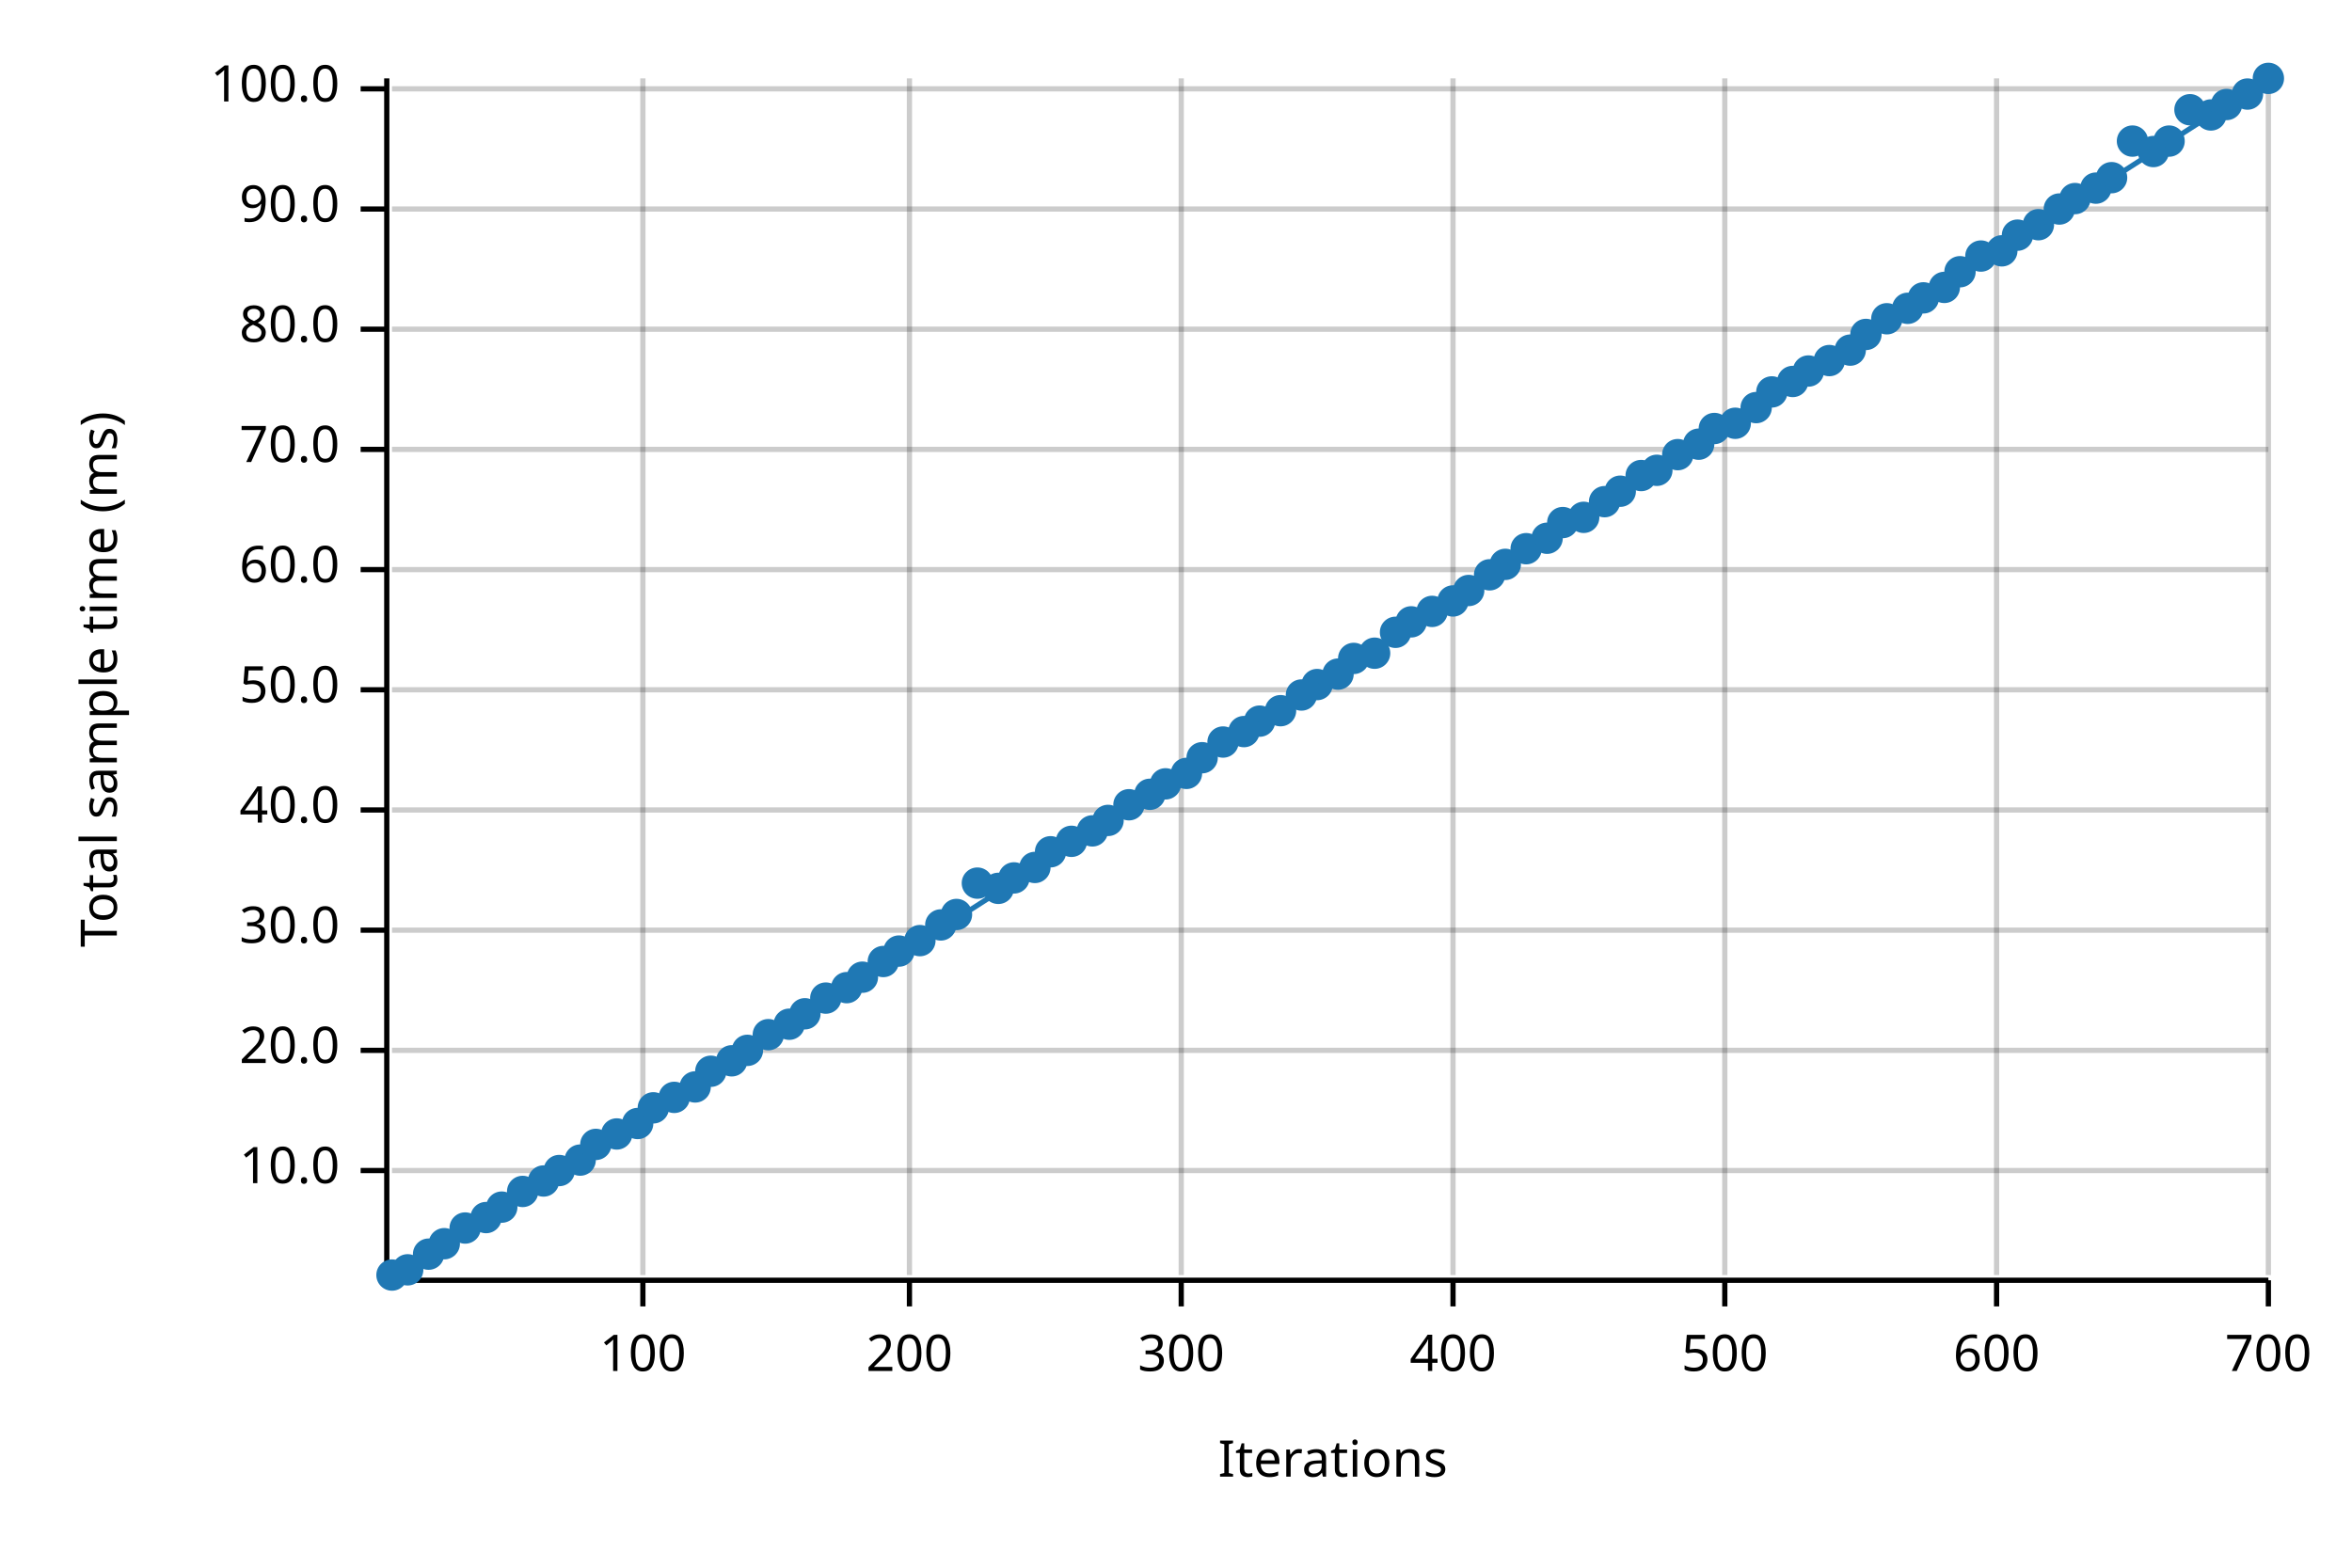
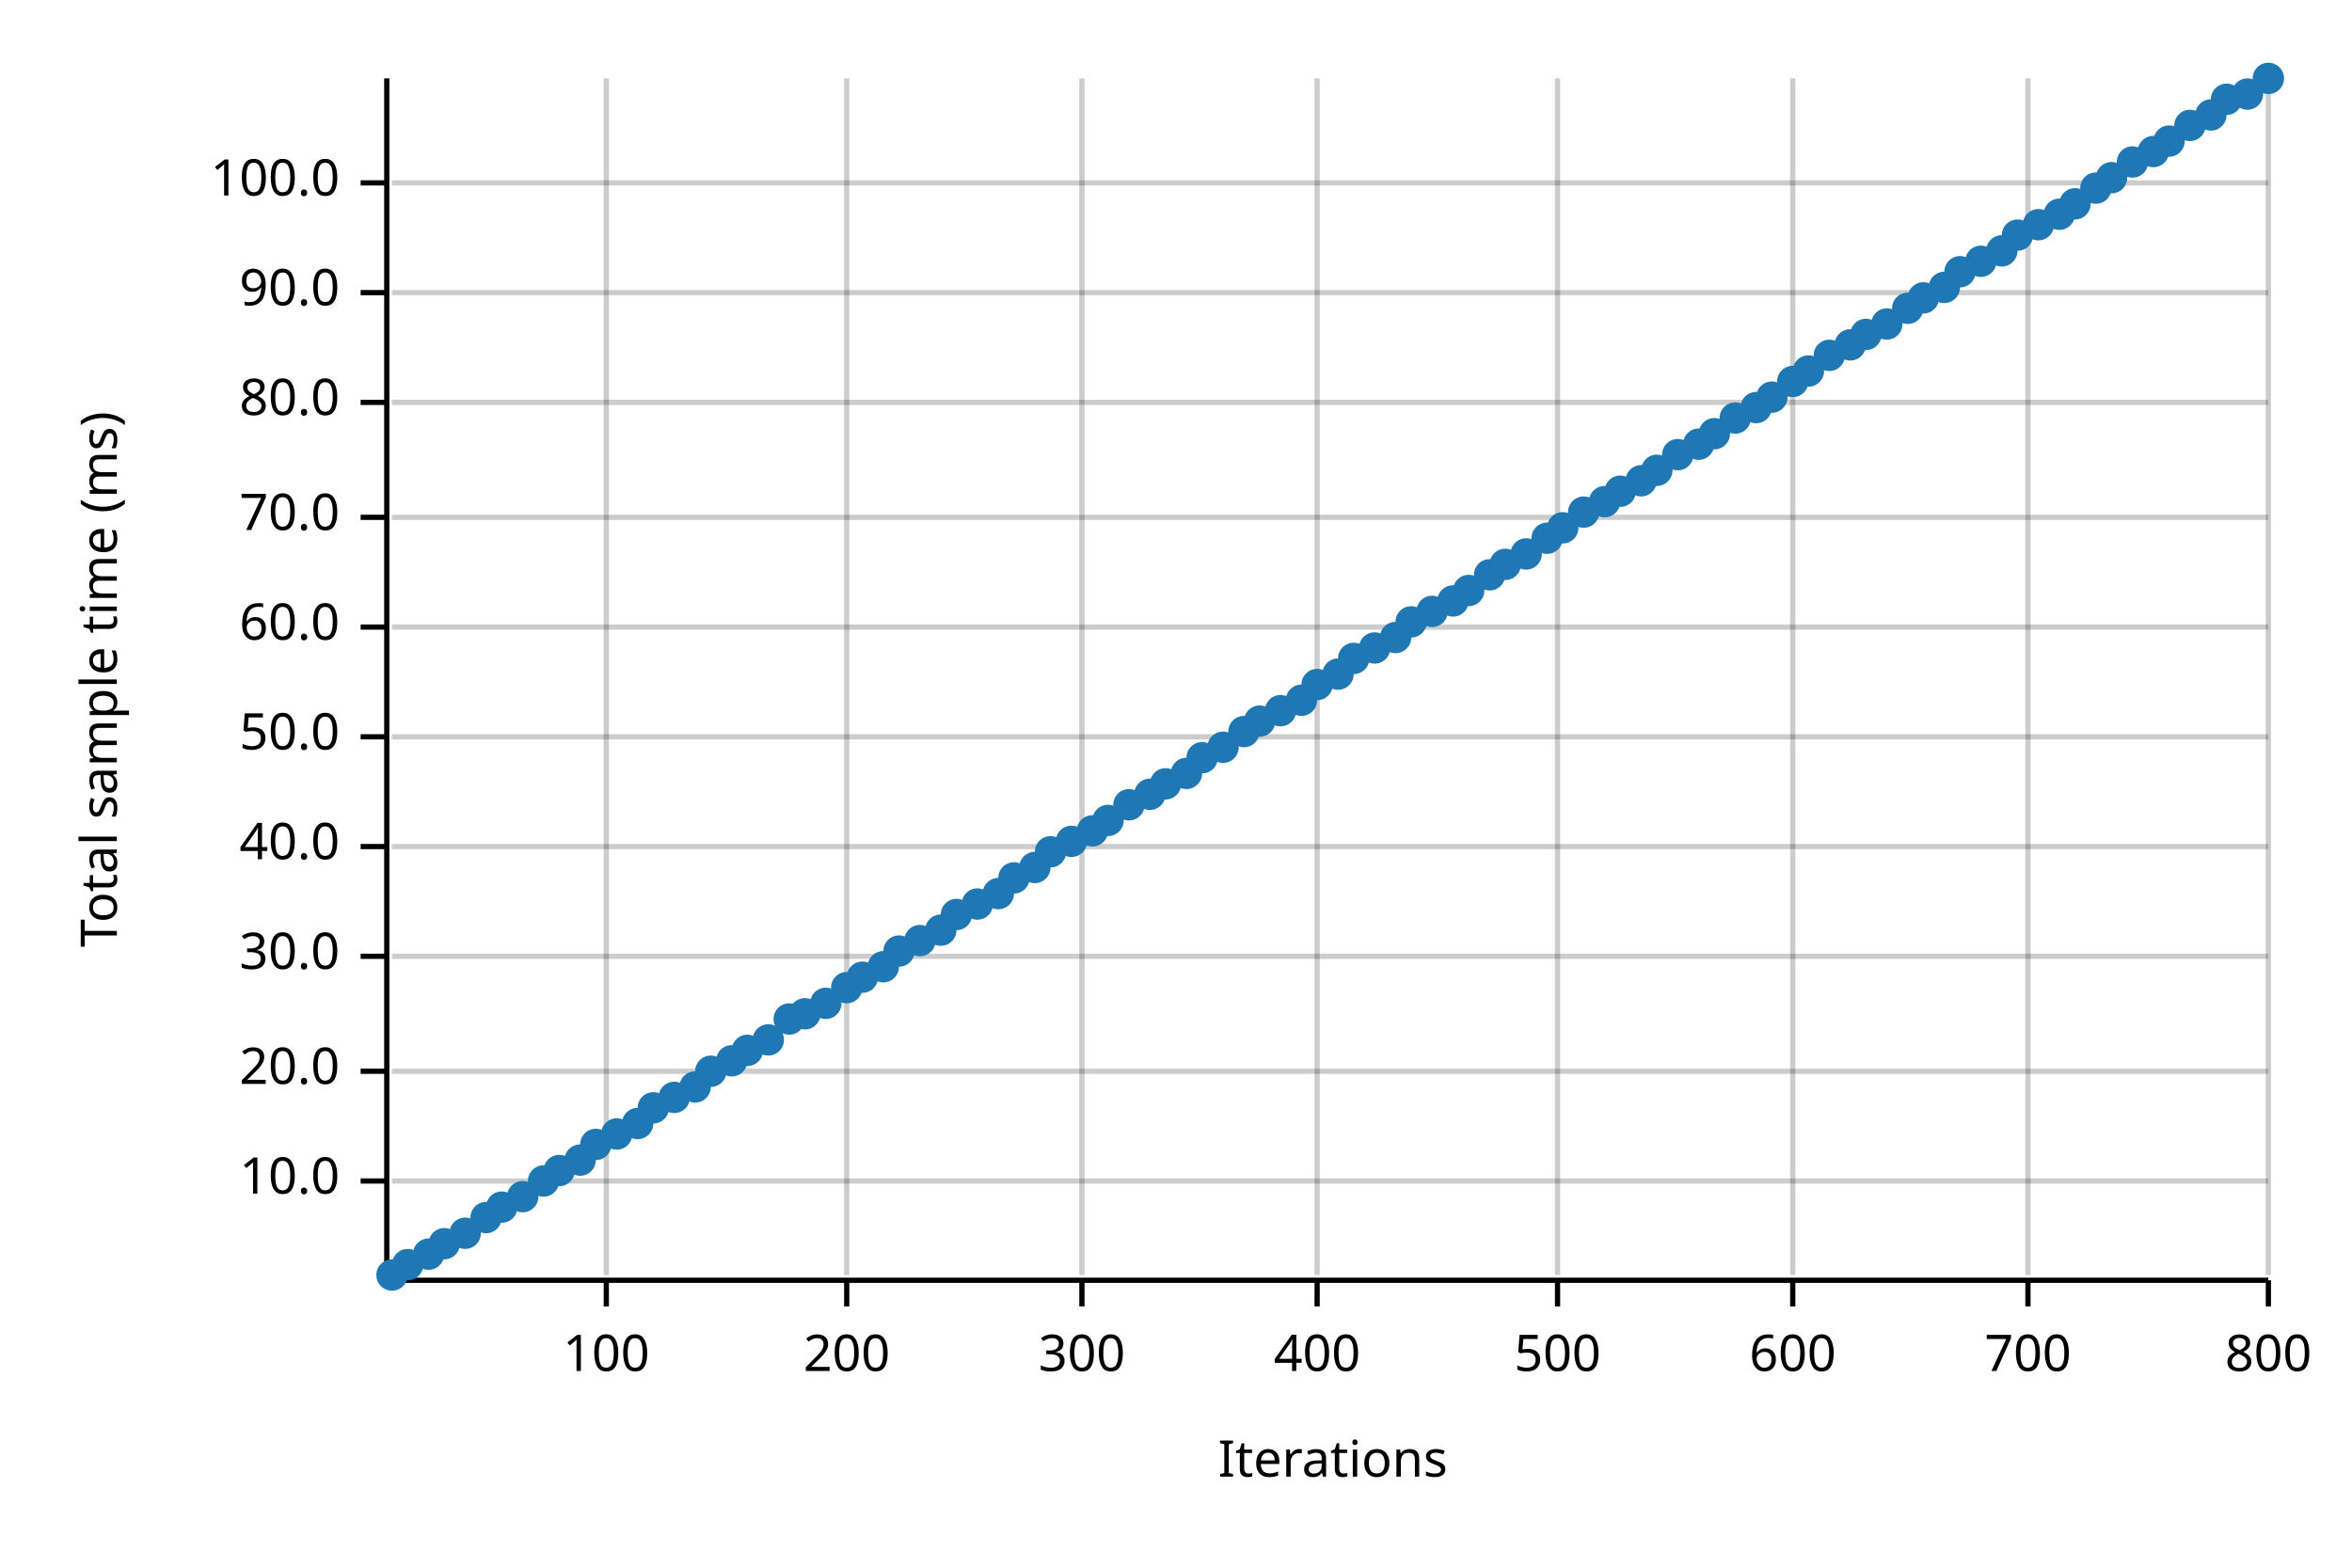
<svg xmlns="http://www.w3.org/2000/svg" width="450" height="300" viewBox="0 0 450 300">
  <text x="15" y="130" dy="0.76em" text-anchor="middle" font-family="sans-serif" font-size="9.677" opacity="1" fill="#000000" transform="rotate(270, 15, 130)">
Total sample time (ms)
</text>
  <text x="255" y="285" dy="-0.5ex" text-anchor="middle" font-family="sans-serif" font-size="9.677" opacity="1" fill="#000000">
Iterations
</text>
-   <line opacity="0.2" stroke="#000000" stroke-width="1" x1="123" y1="244" x2="123" y2="15" />
-   <line opacity="0.2" stroke="#000000" stroke-width="1" x1="174" y1="244" x2="174" y2="15" />
-   <line opacity="0.2" stroke="#000000" stroke-width="1" x1="226" y1="244" x2="226" y2="15" />
-   <line opacity="0.2" stroke="#000000" stroke-width="1" x1="278" y1="244" x2="278" y2="15" />
-   <line opacity="0.2" stroke="#000000" stroke-width="1" x1="330" y1="244" x2="330" y2="15" />
-   <line opacity="0.2" stroke="#000000" stroke-width="1" x1="382" y1="244" x2="382" y2="15" />
+   <line opacity="0.2" stroke="#000000" stroke-width="1" x1="116" y1="244" x2="116" y2="15" />
+   <line opacity="0.2" stroke="#000000" stroke-width="1" x1="162" y1="244" x2="162" y2="15" />
+   <line opacity="0.2" stroke="#000000" stroke-width="1" x1="207" y1="244" x2="207" y2="15" />
+   <line opacity="0.2" stroke="#000000" stroke-width="1" x1="252" y1="244" x2="252" y2="15" />
+   <line opacity="0.2" stroke="#000000" stroke-width="1" x1="298" y1="244" x2="298" y2="15" />
+   <line opacity="0.2" stroke="#000000" stroke-width="1" x1="343" y1="244" x2="343" y2="15" />
+   <line opacity="0.2" stroke="#000000" stroke-width="1" x1="388" y1="244" x2="388" y2="15" />
  <line opacity="0.2" stroke="#000000" stroke-width="1" x1="434" y1="244" x2="434" y2="15" />
-   <line opacity="0.2" stroke="#000000" stroke-width="1" x1="75" y1="224" x2="434" y2="224" />
-   <line opacity="0.2" stroke="#000000" stroke-width="1" x1="75" y1="201" x2="434" y2="201" />
-   <line opacity="0.2" stroke="#000000" stroke-width="1" x1="75" y1="178" x2="434" y2="178" />
-   <line opacity="0.2" stroke="#000000" stroke-width="1" x1="75" y1="155" x2="434" y2="155" />
-   <line opacity="0.2" stroke="#000000" stroke-width="1" x1="75" y1="132" x2="434" y2="132" />
-   <line opacity="0.2" stroke="#000000" stroke-width="1" x1="75" y1="109" x2="434" y2="109" />
-   <line opacity="0.2" stroke="#000000" stroke-width="1" x1="75" y1="86" x2="434" y2="86" />
-   <line opacity="0.2" stroke="#000000" stroke-width="1" x1="75" y1="63" x2="434" y2="63" />
-   <line opacity="0.2" stroke="#000000" stroke-width="1" x1="75" y1="40" x2="434" y2="40" />
-   <line opacity="0.2" stroke="#000000" stroke-width="1" x1="75" y1="17" x2="434" y2="17" />
+   <line opacity="0.2" stroke="#000000" stroke-width="1" x1="75" y1="226" x2="434" y2="226" />
+   <line opacity="0.2" stroke="#000000" stroke-width="1" x1="75" y1="205" x2="434" y2="205" />
+   <line opacity="0.2" stroke="#000000" stroke-width="1" x1="75" y1="183" x2="434" y2="183" />
+   <line opacity="0.2" stroke="#000000" stroke-width="1" x1="75" y1="162" x2="434" y2="162" />
+   <line opacity="0.2" stroke="#000000" stroke-width="1" x1="75" y1="141" x2="434" y2="141" />
+   <line opacity="0.2" stroke="#000000" stroke-width="1" x1="75" y1="120" x2="434" y2="120" />
+   <line opacity="0.2" stroke="#000000" stroke-width="1" x1="75" y1="99" x2="434" y2="99" />
+   <line opacity="0.2" stroke="#000000" stroke-width="1" x1="75" y1="77" x2="434" y2="77" />
+   <line opacity="0.2" stroke="#000000" stroke-width="1" x1="75" y1="56" x2="434" y2="56" />
+   <line opacity="0.2" stroke="#000000" stroke-width="1" x1="75" y1="35" x2="434" y2="35" />
  <polyline fill="none" opacity="1" stroke="#000000" stroke-width="1" points="74,15 74,244 " />
-   <text x="65" y="224" dy="0.5ex" text-anchor="end" font-family="sans-serif" font-size="9.677" opacity="1" fill="#000000">
+   <text x="65" y="226" dy="0.5ex" text-anchor="end" font-family="sans-serif" font-size="9.677" opacity="1" fill="#000000">
10.0
</text>
-   <polyline fill="none" opacity="1" stroke="#000000" stroke-width="1" points="69,224 74,224 " />
-   <text x="65" y="201" dy="0.5ex" text-anchor="end" font-family="sans-serif" font-size="9.677" opacity="1" fill="#000000">
+   <polyline fill="none" opacity="1" stroke="#000000" stroke-width="1" points="69,226 74,226 " />
+   <text x="65" y="205" dy="0.5ex" text-anchor="end" font-family="sans-serif" font-size="9.677" opacity="1" fill="#000000">
20.0
</text>
-   <polyline fill="none" opacity="1" stroke="#000000" stroke-width="1" points="69,201 74,201 " />
-   <text x="65" y="178" dy="0.5ex" text-anchor="end" font-family="sans-serif" font-size="9.677" opacity="1" fill="#000000">
+   <polyline fill="none" opacity="1" stroke="#000000" stroke-width="1" points="69,205 74,205 " />
+   <text x="65" y="183" dy="0.5ex" text-anchor="end" font-family="sans-serif" font-size="9.677" opacity="1" fill="#000000">
30.0
</text>
-   <polyline fill="none" opacity="1" stroke="#000000" stroke-width="1" points="69,178 74,178 " />
-   <text x="65" y="155" dy="0.5ex" text-anchor="end" font-family="sans-serif" font-size="9.677" opacity="1" fill="#000000">
+   <polyline fill="none" opacity="1" stroke="#000000" stroke-width="1" points="69,183 74,183 " />
+   <text x="65" y="162" dy="0.5ex" text-anchor="end" font-family="sans-serif" font-size="9.677" opacity="1" fill="#000000">
40.0
</text>
-   <polyline fill="none" opacity="1" stroke="#000000" stroke-width="1" points="69,155 74,155 " />
-   <text x="65" y="132" dy="0.5ex" text-anchor="end" font-family="sans-serif" font-size="9.677" opacity="1" fill="#000000">
+   <polyline fill="none" opacity="1" stroke="#000000" stroke-width="1" points="69,162 74,162 " />
+   <text x="65" y="141" dy="0.5ex" text-anchor="end" font-family="sans-serif" font-size="9.677" opacity="1" fill="#000000">
50.0
</text>
-   <polyline fill="none" opacity="1" stroke="#000000" stroke-width="1" points="69,132 74,132 " />
-   <text x="65" y="109" dy="0.5ex" text-anchor="end" font-family="sans-serif" font-size="9.677" opacity="1" fill="#000000">
+   <polyline fill="none" opacity="1" stroke="#000000" stroke-width="1" points="69,141 74,141 " />
+   <text x="65" y="120" dy="0.5ex" text-anchor="end" font-family="sans-serif" font-size="9.677" opacity="1" fill="#000000">
60.0
</text>
-   <polyline fill="none" opacity="1" stroke="#000000" stroke-width="1" points="69,109 74,109 " />
-   <text x="65" y="86" dy="0.5ex" text-anchor="end" font-family="sans-serif" font-size="9.677" opacity="1" fill="#000000">
+   <polyline fill="none" opacity="1" stroke="#000000" stroke-width="1" points="69,120 74,120 " />
+   <text x="65" y="99" dy="0.5ex" text-anchor="end" font-family="sans-serif" font-size="9.677" opacity="1" fill="#000000">
70.0
</text>
-   <polyline fill="none" opacity="1" stroke="#000000" stroke-width="1" points="69,86 74,86 " />
-   <text x="65" y="63" dy="0.5ex" text-anchor="end" font-family="sans-serif" font-size="9.677" opacity="1" fill="#000000">
+   <polyline fill="none" opacity="1" stroke="#000000" stroke-width="1" points="69,99 74,99 " />
+   <text x="65" y="77" dy="0.5ex" text-anchor="end" font-family="sans-serif" font-size="9.677" opacity="1" fill="#000000">
80.0
</text>
-   <polyline fill="none" opacity="1" stroke="#000000" stroke-width="1" points="69,63 74,63 " />
-   <text x="65" y="40" dy="0.5ex" text-anchor="end" font-family="sans-serif" font-size="9.677" opacity="1" fill="#000000">
+   <polyline fill="none" opacity="1" stroke="#000000" stroke-width="1" points="69,77 74,77 " />
+   <text x="65" y="56" dy="0.5ex" text-anchor="end" font-family="sans-serif" font-size="9.677" opacity="1" fill="#000000">
90.0
</text>
-   <polyline fill="none" opacity="1" stroke="#000000" stroke-width="1" points="69,40 74,40 " />
-   <text x="65" y="17" dy="0.5ex" text-anchor="end" font-family="sans-serif" font-size="9.677" opacity="1" fill="#000000">
+   <polyline fill="none" opacity="1" stroke="#000000" stroke-width="1" points="69,56 74,56 " />
+   <text x="65" y="35" dy="0.5ex" text-anchor="end" font-family="sans-serif" font-size="9.677" opacity="1" fill="#000000">
100.0
</text>
-   <polyline fill="none" opacity="1" stroke="#000000" stroke-width="1" points="69,17 74,17 " />
+   <polyline fill="none" opacity="1" stroke="#000000" stroke-width="1" points="69,35 74,35 " />
  <polyline fill="none" opacity="1" stroke="#000000" stroke-width="1" points="75,245 434,245 " />
-   <text x="123" y="255" dy="0.76em" text-anchor="middle" font-family="sans-serif" font-size="9.677" opacity="1" fill="#000000">
+   <text x="116" y="255" dy="0.76em" text-anchor="middle" font-family="sans-serif" font-size="9.677" opacity="1" fill="#000000">
100
</text>
-   <polyline fill="none" opacity="1" stroke="#000000" stroke-width="1" points="123,245 123,250 " />
-   <text x="174" y="255" dy="0.76em" text-anchor="middle" font-family="sans-serif" font-size="9.677" opacity="1" fill="#000000">
+   <polyline fill="none" opacity="1" stroke="#000000" stroke-width="1" points="116,245 116,250 " />
+   <text x="162" y="255" dy="0.76em" text-anchor="middle" font-family="sans-serif" font-size="9.677" opacity="1" fill="#000000">
200
</text>
-   <polyline fill="none" opacity="1" stroke="#000000" stroke-width="1" points="174,245 174,250 " />
-   <text x="226" y="255" dy="0.76em" text-anchor="middle" font-family="sans-serif" font-size="9.677" opacity="1" fill="#000000">
+   <polyline fill="none" opacity="1" stroke="#000000" stroke-width="1" points="162,245 162,250 " />
+   <text x="207" y="255" dy="0.76em" text-anchor="middle" font-family="sans-serif" font-size="9.677" opacity="1" fill="#000000">
300
</text>
-   <polyline fill="none" opacity="1" stroke="#000000" stroke-width="1" points="226,245 226,250 " />
-   <text x="278" y="255" dy="0.76em" text-anchor="middle" font-family="sans-serif" font-size="9.677" opacity="1" fill="#000000">
+   <polyline fill="none" opacity="1" stroke="#000000" stroke-width="1" points="207,245 207,250 " />
+   <text x="252" y="255" dy="0.76em" text-anchor="middle" font-family="sans-serif" font-size="9.677" opacity="1" fill="#000000">
400
</text>
-   <polyline fill="none" opacity="1" stroke="#000000" stroke-width="1" points="278,245 278,250 " />
-   <text x="330" y="255" dy="0.76em" text-anchor="middle" font-family="sans-serif" font-size="9.677" opacity="1" fill="#000000">
+   <polyline fill="none" opacity="1" stroke="#000000" stroke-width="1" points="252,245 252,250 " />
+   <text x="298" y="255" dy="0.76em" text-anchor="middle" font-family="sans-serif" font-size="9.677" opacity="1" fill="#000000">
500
</text>
-   <polyline fill="none" opacity="1" stroke="#000000" stroke-width="1" points="330,245 330,250 " />
-   <text x="382" y="255" dy="0.76em" text-anchor="middle" font-family="sans-serif" font-size="9.677" opacity="1" fill="#000000">
+   <polyline fill="none" opacity="1" stroke="#000000" stroke-width="1" points="298,245 298,250 " />
+   <text x="343" y="255" dy="0.76em" text-anchor="middle" font-family="sans-serif" font-size="9.677" opacity="1" fill="#000000">
600
</text>
-   <polyline fill="none" opacity="1" stroke="#000000" stroke-width="1" points="382,245 382,250 " />
+   <polyline fill="none" opacity="1" stroke="#000000" stroke-width="1" points="343,245 343,250 " />
+   <text x="388" y="255" dy="0.76em" text-anchor="middle" font-family="sans-serif" font-size="9.677" opacity="1" fill="#000000">
+ 700
+ </text>
+   <polyline fill="none" opacity="1" stroke="#000000" stroke-width="1" points="388,245 388,250 " />
  <text x="434" y="255" dy="0.76em" text-anchor="middle" font-family="sans-serif" font-size="9.677" opacity="1" fill="#000000">
- 700
+ 800
</text>
  <polyline fill="none" opacity="1" stroke="#000000" stroke-width="1" points="434,245 434,250 " />
  <circle cx="75" cy="244" r="3" opacity="1" fill="#1F78B4" stroke="none" stroke-width="1" />
-   <circle cx="78" cy="243" r="3" opacity="1" fill="#1F78B4" stroke="none" stroke-width="1" />
+   <circle cx="78" cy="242" r="3" opacity="1" fill="#1F78B4" stroke="none" stroke-width="1" />
  <circle cx="82" cy="240" r="3" opacity="1" fill="#1F78B4" stroke="none" stroke-width="1" />
  <circle cx="85" cy="238" r="3" opacity="1" fill="#1F78B4" stroke="none" stroke-width="1" />
-   <circle cx="89" cy="235" r="3" opacity="1" fill="#1F78B4" stroke="none" stroke-width="1" />
+   <circle cx="89" cy="236" r="3" opacity="1" fill="#1F78B4" stroke="none" stroke-width="1" />
  <circle cx="93" cy="233" r="3" opacity="1" fill="#1F78B4" stroke="none" stroke-width="1" />
  <circle cx="96" cy="231" r="3" opacity="1" fill="#1F78B4" stroke="none" stroke-width="1" />
-   <circle cx="100" cy="228" r="3" opacity="1" fill="#1F78B4" stroke="none" stroke-width="1" />
+   <circle cx="100" cy="229" r="3" opacity="1" fill="#1F78B4" stroke="none" stroke-width="1" />
  <circle cx="104" cy="226" r="3" opacity="1" fill="#1F78B4" stroke="none" stroke-width="1" />
  <circle cx="107" cy="224" r="3" opacity="1" fill="#1F78B4" stroke="none" stroke-width="1" />
  <circle cx="111" cy="222" r="3" opacity="1" fill="#1F78B4" stroke="none" stroke-width="1" />
  <circle cx="114" cy="219" r="3" opacity="1" fill="#1F78B4" stroke="none" stroke-width="1" />
  <circle cx="118" cy="217" r="3" opacity="1" fill="#1F78B4" stroke="none" stroke-width="1" />
  <circle cx="122" cy="215" r="3" opacity="1" fill="#1F78B4" stroke="none" stroke-width="1" />
  <circle cx="125" cy="212" r="3" opacity="1" fill="#1F78B4" stroke="none" stroke-width="1" />
  <circle cx="129" cy="210" r="3" opacity="1" fill="#1F78B4" stroke="none" stroke-width="1" />
  <circle cx="133" cy="208" r="3" opacity="1" fill="#1F78B4" stroke="none" stroke-width="1" />
  <circle cx="136" cy="205" r="3" opacity="1" fill="#1F78B4" stroke="none" stroke-width="1" />
  <circle cx="140" cy="203" r="3" opacity="1" fill="#1F78B4" stroke="none" stroke-width="1" />
  <circle cx="143" cy="201" r="3" opacity="1" fill="#1F78B4" stroke="none" stroke-width="1" />
-   <circle cx="147" cy="198" r="3" opacity="1" fill="#1F78B4" stroke="none" stroke-width="1" />
-   <circle cx="151" cy="196" r="3" opacity="1" fill="#1F78B4" stroke="none" stroke-width="1" />
+   <circle cx="147" cy="199" r="3" opacity="1" fill="#1F78B4" stroke="none" stroke-width="1" />
+   <circle cx="151" cy="195" r="3" opacity="1" fill="#1F78B4" stroke="none" stroke-width="1" />
  <circle cx="154" cy="194" r="3" opacity="1" fill="#1F78B4" stroke="none" stroke-width="1" />
-   <circle cx="158" cy="191" r="3" opacity="1" fill="#1F78B4" stroke="none" stroke-width="1" />
+   <circle cx="158" cy="192" r="3" opacity="1" fill="#1F78B4" stroke="none" stroke-width="1" />
  <circle cx="162" cy="189" r="3" opacity="1" fill="#1F78B4" stroke="none" stroke-width="1" />
  <circle cx="165" cy="187" r="3" opacity="1" fill="#1F78B4" stroke="none" stroke-width="1" />
-   <circle cx="169" cy="184" r="3" opacity="1" fill="#1F78B4" stroke="none" stroke-width="1" />
+   <circle cx="169" cy="185" r="3" opacity="1" fill="#1F78B4" stroke="none" stroke-width="1" />
  <circle cx="172" cy="182" r="3" opacity="1" fill="#1F78B4" stroke="none" stroke-width="1" />
  <circle cx="176" cy="180" r="3" opacity="1" fill="#1F78B4" stroke="none" stroke-width="1" />
-   <circle cx="180" cy="177" r="3" opacity="1" fill="#1F78B4" stroke="none" stroke-width="1" />
+   <circle cx="180" cy="178" r="3" opacity="1" fill="#1F78B4" stroke="none" stroke-width="1" />
  <circle cx="183" cy="175" r="3" opacity="1" fill="#1F78B4" stroke="none" stroke-width="1" />
-   <circle cx="187" cy="169" r="3" opacity="1" fill="#1F78B4" stroke="none" stroke-width="1" />
-   <circle cx="191" cy="170" r="3" opacity="1" fill="#1F78B4" stroke="none" stroke-width="1" />
+   <circle cx="187" cy="173" r="3" opacity="1" fill="#1F78B4" stroke="none" stroke-width="1" />
+   <circle cx="191" cy="171" r="3" opacity="1" fill="#1F78B4" stroke="none" stroke-width="1" />
  <circle cx="194" cy="168" r="3" opacity="1" fill="#1F78B4" stroke="none" stroke-width="1" />
  <circle cx="198" cy="166" r="3" opacity="1" fill="#1F78B4" stroke="none" stroke-width="1" />
  <circle cx="201" cy="163" r="3" opacity="1" fill="#1F78B4" stroke="none" stroke-width="1" />
  <circle cx="205" cy="161" r="3" opacity="1" fill="#1F78B4" stroke="none" stroke-width="1" />
  <circle cx="209" cy="159" r="3" opacity="1" fill="#1F78B4" stroke="none" stroke-width="1" />
  <circle cx="212" cy="157" r="3" opacity="1" fill="#1F78B4" stroke="none" stroke-width="1" />
  <circle cx="216" cy="154" r="3" opacity="1" fill="#1F78B4" stroke="none" stroke-width="1" />
  <circle cx="220" cy="152" r="3" opacity="1" fill="#1F78B4" stroke="none" stroke-width="1" />
  <circle cx="223" cy="150" r="3" opacity="1" fill="#1F78B4" stroke="none" stroke-width="1" />
  <circle cx="227" cy="148" r="3" opacity="1" fill="#1F78B4" stroke="none" stroke-width="1" />
  <circle cx="230" cy="145" r="3" opacity="1" fill="#1F78B4" stroke="none" stroke-width="1" />
-   <circle cx="234" cy="142" r="3" opacity="1" fill="#1F78B4" stroke="none" stroke-width="1" />
+   <circle cx="234" cy="143" r="3" opacity="1" fill="#1F78B4" stroke="none" stroke-width="1" />
  <circle cx="238" cy="140" r="3" opacity="1" fill="#1F78B4" stroke="none" stroke-width="1" />
  <circle cx="241" cy="138" r="3" opacity="1" fill="#1F78B4" stroke="none" stroke-width="1" />
  <circle cx="245" cy="136" r="3" opacity="1" fill="#1F78B4" stroke="none" stroke-width="1" />
-   <circle cx="249" cy="133" r="3" opacity="1" fill="#1F78B4" stroke="none" stroke-width="1" />
+   <circle cx="249" cy="134" r="3" opacity="1" fill="#1F78B4" stroke="none" stroke-width="1" />
  <circle cx="252" cy="131" r="3" opacity="1" fill="#1F78B4" stroke="none" stroke-width="1" />
  <circle cx="256" cy="129" r="3" opacity="1" fill="#1F78B4" stroke="none" stroke-width="1" />
  <circle cx="259" cy="126" r="3" opacity="1" fill="#1F78B4" stroke="none" stroke-width="1" />
-   <circle cx="263" cy="125" r="3" opacity="1" fill="#1F78B4" stroke="none" stroke-width="1" />
-   <circle cx="267" cy="121" r="3" opacity="1" fill="#1F78B4" stroke="none" stroke-width="1" />
+   <circle cx="263" cy="124" r="3" opacity="1" fill="#1F78B4" stroke="none" stroke-width="1" />
+   <circle cx="267" cy="122" r="3" opacity="1" fill="#1F78B4" stroke="none" stroke-width="1" />
  <circle cx="270" cy="119" r="3" opacity="1" fill="#1F78B4" stroke="none" stroke-width="1" />
  <circle cx="274" cy="117" r="3" opacity="1" fill="#1F78B4" stroke="none" stroke-width="1" />
  <circle cx="278" cy="115" r="3" opacity="1" fill="#1F78B4" stroke="none" stroke-width="1" />
  <circle cx="281" cy="113" r="3" opacity="1" fill="#1F78B4" stroke="none" stroke-width="1" />
  <circle cx="285" cy="110" r="3" opacity="1" fill="#1F78B4" stroke="none" stroke-width="1" />
  <circle cx="288" cy="108" r="3" opacity="1" fill="#1F78B4" stroke="none" stroke-width="1" />
-   <circle cx="292" cy="105" r="3" opacity="1" fill="#1F78B4" stroke="none" stroke-width="1" />
+   <circle cx="292" cy="106" r="3" opacity="1" fill="#1F78B4" stroke="none" stroke-width="1" />
  <circle cx="296" cy="103" r="3" opacity="1" fill="#1F78B4" stroke="none" stroke-width="1" />
-   <circle cx="299" cy="100" r="3" opacity="1" fill="#1F78B4" stroke="none" stroke-width="1" />
-   <circle cx="303" cy="99" r="3" opacity="1" fill="#1F78B4" stroke="none" stroke-width="1" />
+   <circle cx="299" cy="101" r="3" opacity="1" fill="#1F78B4" stroke="none" stroke-width="1" />
+   <circle cx="303" cy="98" r="3" opacity="1" fill="#1F78B4" stroke="none" stroke-width="1" />
  <circle cx="307" cy="96" r="3" opacity="1" fill="#1F78B4" stroke="none" stroke-width="1" />
  <circle cx="310" cy="94" r="3" opacity="1" fill="#1F78B4" stroke="none" stroke-width="1" />
-   <circle cx="314" cy="91" r="3" opacity="1" fill="#1F78B4" stroke="none" stroke-width="1" />
+   <circle cx="314" cy="92" r="3" opacity="1" fill="#1F78B4" stroke="none" stroke-width="1" />
  <circle cx="317" cy="90" r="3" opacity="1" fill="#1F78B4" stroke="none" stroke-width="1" />
  <circle cx="321" cy="87" r="3" opacity="1" fill="#1F78B4" stroke="none" stroke-width="1" />
  <circle cx="325" cy="85" r="3" opacity="1" fill="#1F78B4" stroke="none" stroke-width="1" />
-   <circle cx="328" cy="82" r="3" opacity="1" fill="#1F78B4" stroke="none" stroke-width="1" />
-   <circle cx="332" cy="81" r="3" opacity="1" fill="#1F78B4" stroke="none" stroke-width="1" />
+   <circle cx="328" cy="83" r="3" opacity="1" fill="#1F78B4" stroke="none" stroke-width="1" />
+   <circle cx="332" cy="80" r="3" opacity="1" fill="#1F78B4" stroke="none" stroke-width="1" />
  <circle cx="336" cy="78" r="3" opacity="1" fill="#1F78B4" stroke="none" stroke-width="1" />
-   <circle cx="339" cy="75" r="3" opacity="1" fill="#1F78B4" stroke="none" stroke-width="1" />
+   <circle cx="339" cy="76" r="3" opacity="1" fill="#1F78B4" stroke="none" stroke-width="1" />
  <circle cx="343" cy="73" r="3" opacity="1" fill="#1F78B4" stroke="none" stroke-width="1" />
  <circle cx="346" cy="71" r="3" opacity="1" fill="#1F78B4" stroke="none" stroke-width="1" />
-   <circle cx="350" cy="69" r="3" opacity="1" fill="#1F78B4" stroke="none" stroke-width="1" />
-   <circle cx="354" cy="67" r="3" opacity="1" fill="#1F78B4" stroke="none" stroke-width="1" />
+   <circle cx="350" cy="68" r="3" opacity="1" fill="#1F78B4" stroke="none" stroke-width="1" />
+   <circle cx="354" cy="66" r="3" opacity="1" fill="#1F78B4" stroke="none" stroke-width="1" />
  <circle cx="357" cy="64" r="3" opacity="1" fill="#1F78B4" stroke="none" stroke-width="1" />
-   <circle cx="361" cy="61" r="3" opacity="1" fill="#1F78B4" stroke="none" stroke-width="1" />
+   <circle cx="361" cy="62" r="3" opacity="1" fill="#1F78B4" stroke="none" stroke-width="1" />
  <circle cx="365" cy="59" r="3" opacity="1" fill="#1F78B4" stroke="none" stroke-width="1" />
  <circle cx="368" cy="57" r="3" opacity="1" fill="#1F78B4" stroke="none" stroke-width="1" />
  <circle cx="372" cy="55" r="3" opacity="1" fill="#1F78B4" stroke="none" stroke-width="1" />
  <circle cx="375" cy="52" r="3" opacity="1" fill="#1F78B4" stroke="none" stroke-width="1" />
-   <circle cx="379" cy="49" r="3" opacity="1" fill="#1F78B4" stroke="none" stroke-width="1" />
+   <circle cx="379" cy="50" r="3" opacity="1" fill="#1F78B4" stroke="none" stroke-width="1" />
  <circle cx="383" cy="48" r="3" opacity="1" fill="#1F78B4" stroke="none" stroke-width="1" />
  <circle cx="386" cy="45" r="3" opacity="1" fill="#1F78B4" stroke="none" stroke-width="1" />
  <circle cx="390" cy="43" r="3" opacity="1" fill="#1F78B4" stroke="none" stroke-width="1" />
-   <circle cx="394" cy="40" r="3" opacity="1" fill="#1F78B4" stroke="none" stroke-width="1" />
-   <circle cx="397" cy="38" r="3" opacity="1" fill="#1F78B4" stroke="none" stroke-width="1" />
+   <circle cx="394" cy="41" r="3" opacity="1" fill="#1F78B4" stroke="none" stroke-width="1" />
+   <circle cx="397" cy="39" r="3" opacity="1" fill="#1F78B4" stroke="none" stroke-width="1" />
  <circle cx="401" cy="36" r="3" opacity="1" fill="#1F78B4" stroke="none" stroke-width="1" />
  <circle cx="404" cy="34" r="3" opacity="1" fill="#1F78B4" stroke="none" stroke-width="1" />
-   <circle cx="408" cy="27" r="3" opacity="1" fill="#1F78B4" stroke="none" stroke-width="1" />
+   <circle cx="408" cy="31" r="3" opacity="1" fill="#1F78B4" stroke="none" stroke-width="1" />
  <circle cx="412" cy="29" r="3" opacity="1" fill="#1F78B4" stroke="none" stroke-width="1" />
  <circle cx="415" cy="27" r="3" opacity="1" fill="#1F78B4" stroke="none" stroke-width="1" />
-   <circle cx="419" cy="21" r="3" opacity="1" fill="#1F78B4" stroke="none" stroke-width="1" />
+   <circle cx="419" cy="24" r="3" opacity="1" fill="#1F78B4" stroke="none" stroke-width="1" />
  <circle cx="423" cy="22" r="3" opacity="1" fill="#1F78B4" stroke="none" stroke-width="1" />
-   <circle cx="426" cy="20" r="3" opacity="1" fill="#1F78B4" stroke="none" stroke-width="1" />
+   <circle cx="426" cy="19" r="3" opacity="1" fill="#1F78B4" stroke="none" stroke-width="1" />
  <circle cx="430" cy="18" r="3" opacity="1" fill="#1F78B4" stroke="none" stroke-width="1" />
  <circle cx="434" cy="15" r="3" opacity="1" fill="#1F78B4" stroke="none" stroke-width="1" />
  <polyline fill="none" opacity="1" stroke="#1F78B4" stroke-width="1" points="75,245 434,15 " />
  <polygon opacity="0.25" fill="#1F78B4" points="75,245 434,15 434,15 " />
</svg>
